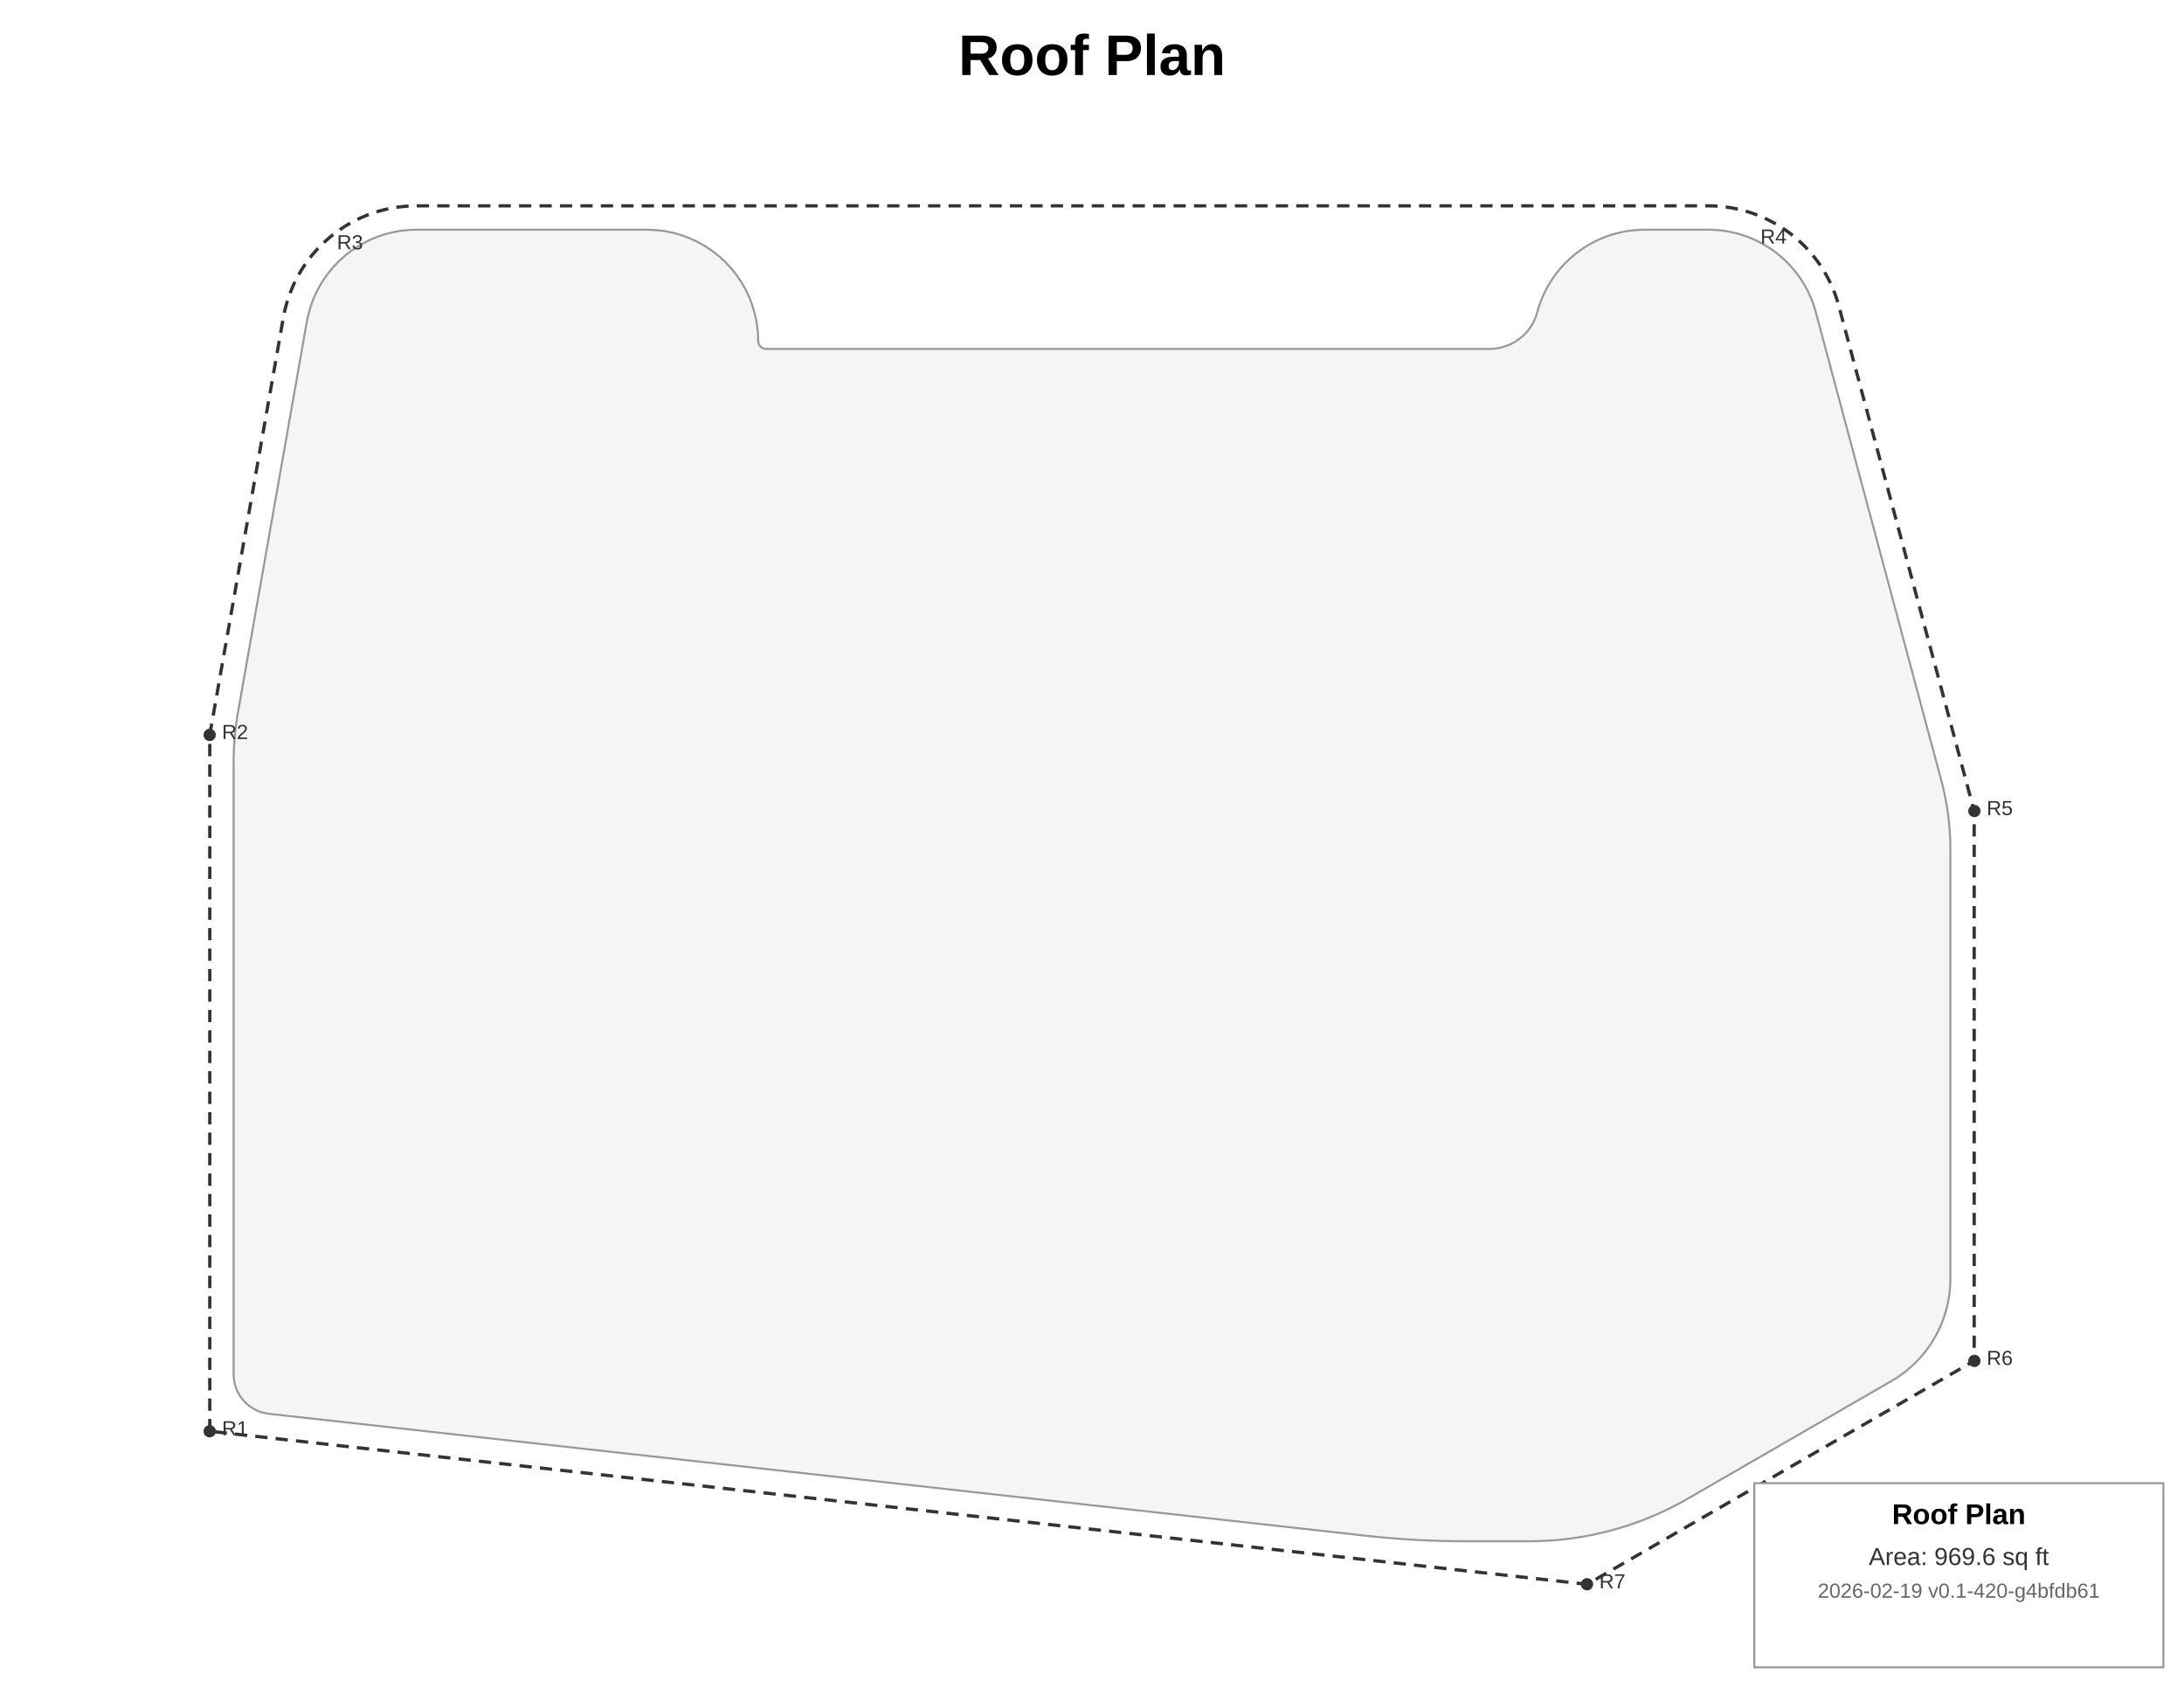
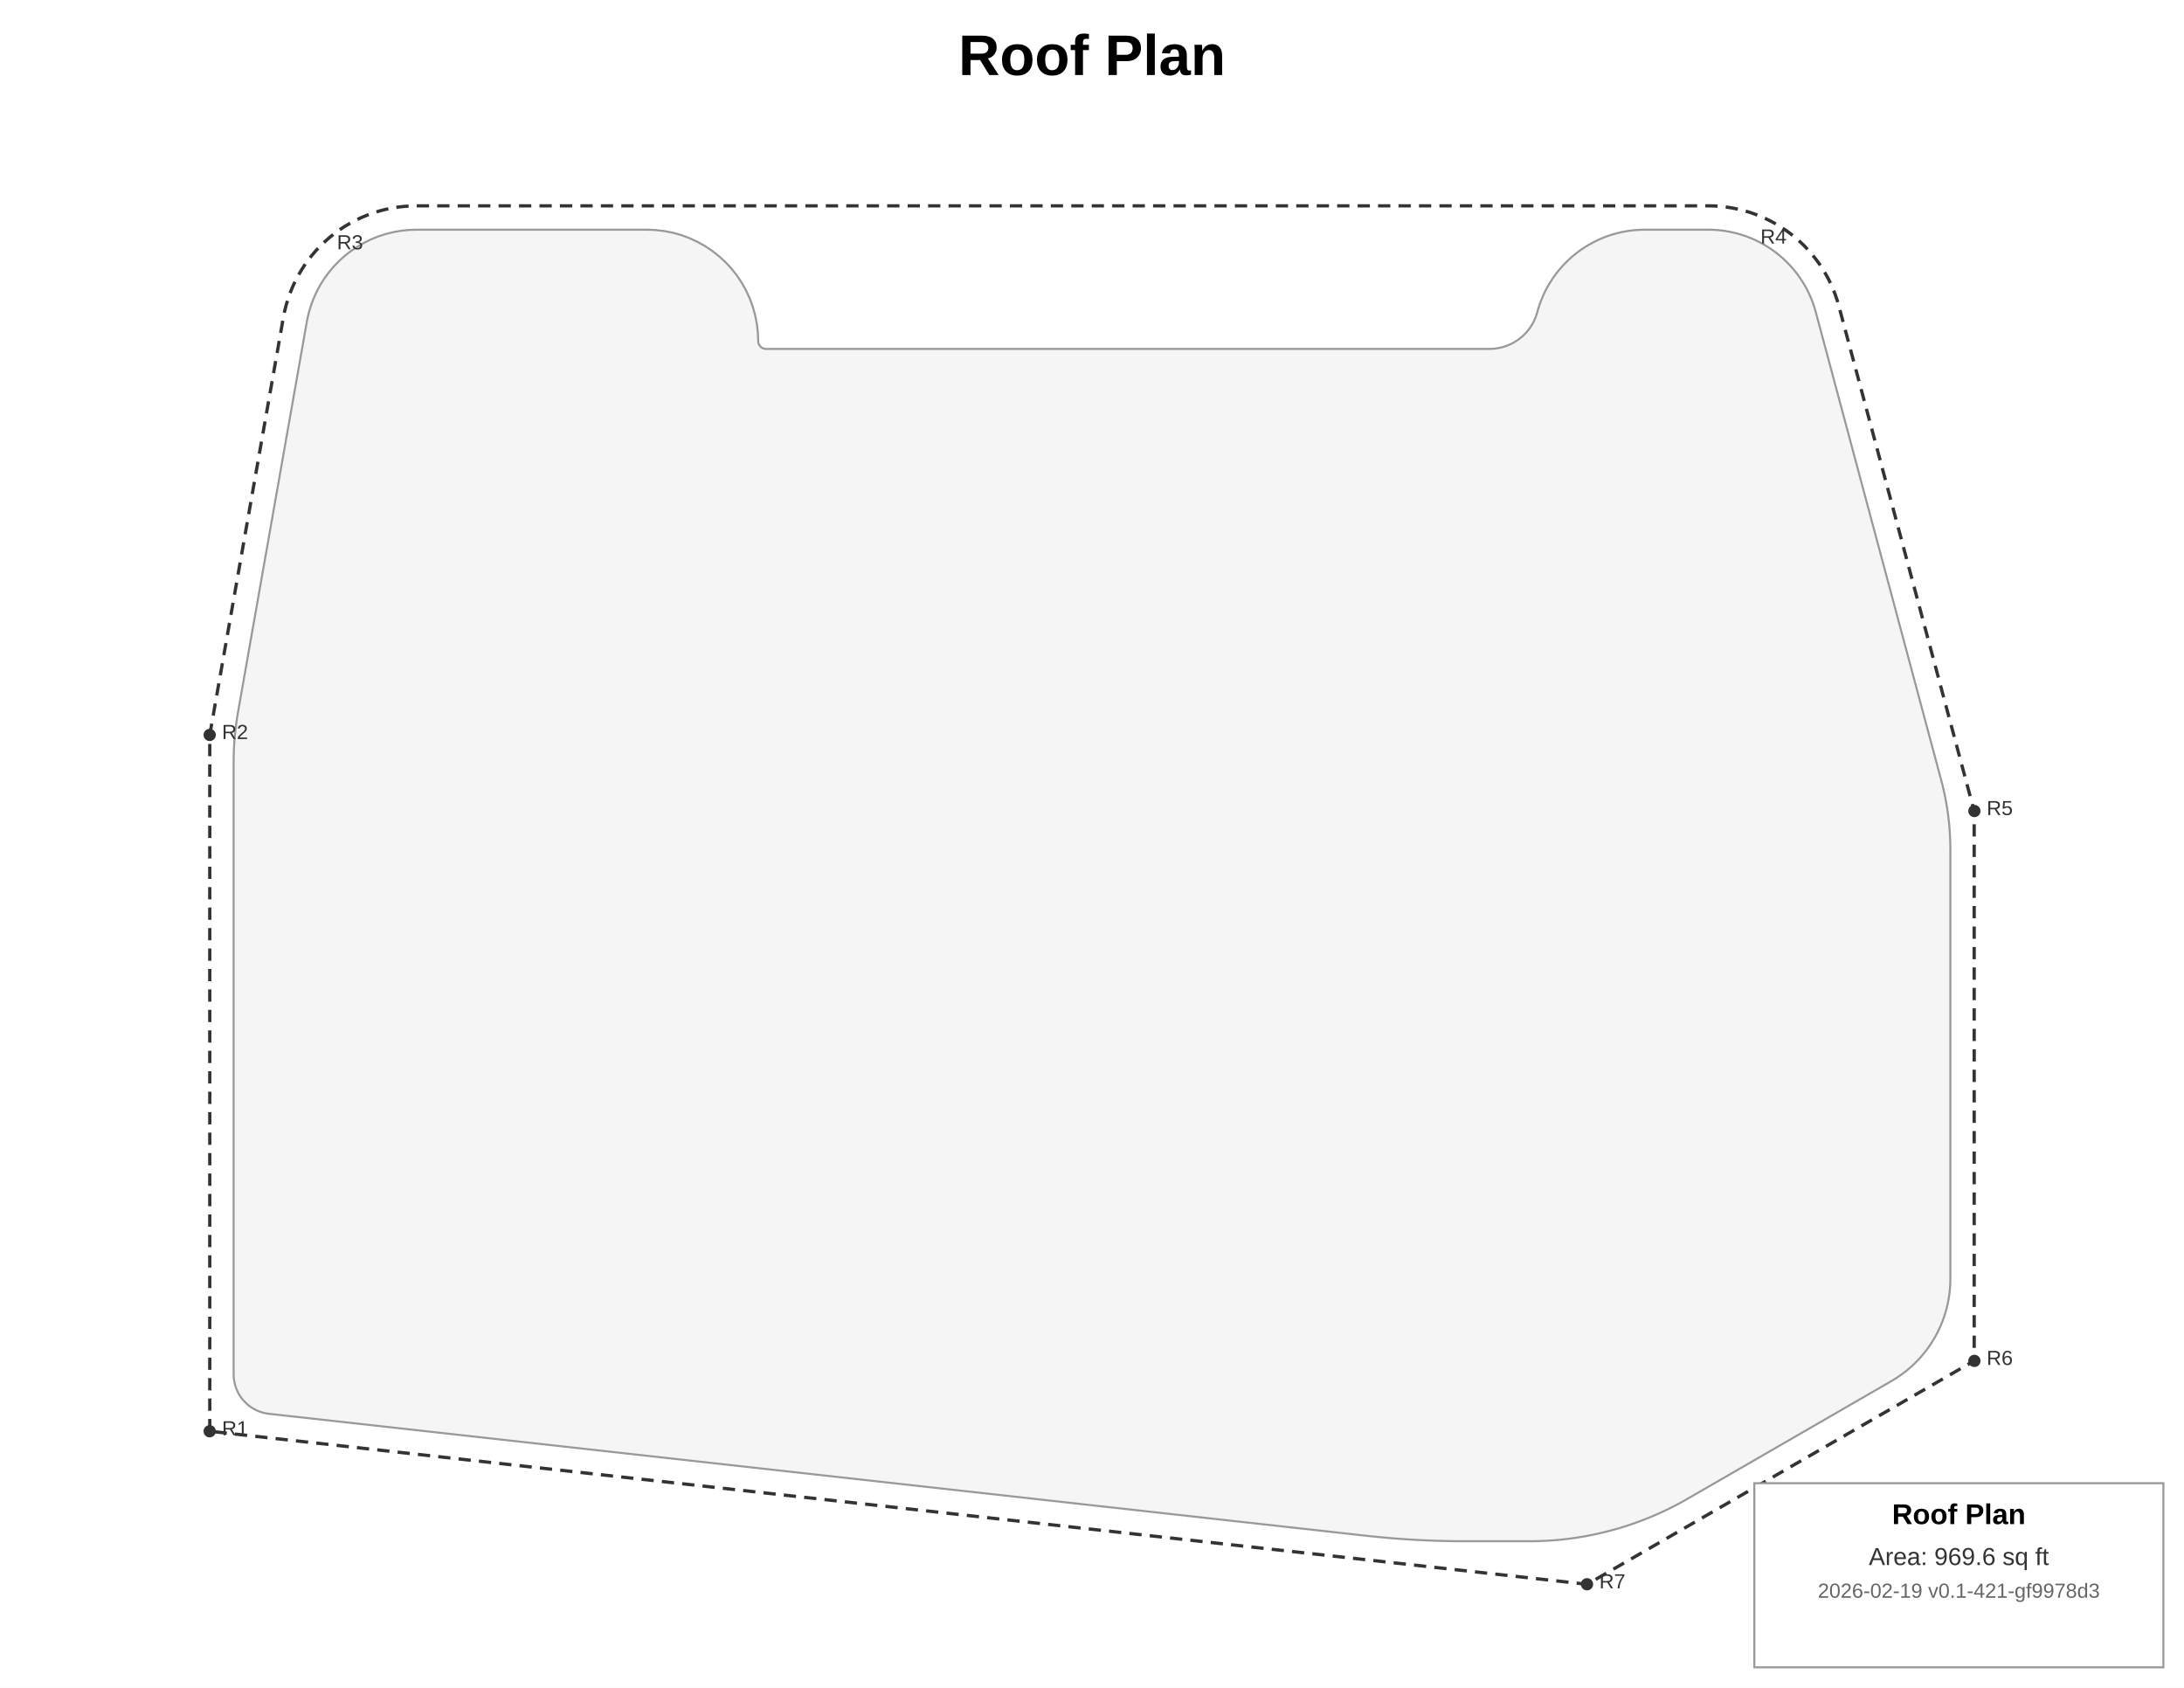
<svg xmlns="http://www.w3.org/2000/svg" width="792" height="612" viewBox="94.64 136.96 533.90 412.56">
  <rect x="94.64" y="136.96" width="533.90" height="412.56" fill="white" />
  <text x="361.6" y="155.3" text-anchor="middle" font-family="Arial" font-size="14" font-weight="bold">Roof Plan</text>
  <polygon points="160.39,482.54 159.69,482.43 159.00,482.28 158.32,482.08 157.66,481.82 157.02,481.52 156.40,481.17 155.81,480.78 155.25,480.35 154.72,479.87 154.23,479.36 153.78,478.82 153.36,478.24 152.99,477.63 152.67,477.00 152.39,476.35 152.16,475.68 151.99,474.99 151.86,474.30 151.78,473.59 151.75,472.88 151.75,323.28 151.76,322.66 151.76,322.04 151.78,321.43 151.80,320.81 151.82,320.19 151.85,319.58 151.88,318.96 151.93,318.35 151.97,317.73 152.02,317.12 152.08,316.50 152.14,315.89 152.21,315.28 152.28,314.66 152.36,314.05 152.44,313.44 152.53,312.83 152.62,312.22 152.72,311.61 152.83,311.00 169.65,215.58 170.05,213.72 170.57,211.90 171.22,210.11 171.99,208.38 172.88,206.70 173.89,205.09 175.01,203.56 176.23,202.10 177.55,200.74 178.96,199.47 180.45,198.30 182.03,197.24 183.67,196.29 185.38,195.45 187.14,194.74 188.94,194.16 190.79,193.70 192.65,193.37 194.54,193.17 196.44,193.10 252.79,193.10 254.92,193.19 257.04,193.44 259.14,193.85 261.19,194.43 263.19,195.17 265.13,196.07 267.00,197.11 268.77,198.30 270.45,199.62 272.02,201.07 273.47,202.64 274.79,204.31 275.98,206.09 277.02,207.95 277.92,209.89 278.65,211.90 279.23,213.95 279.65,216.05 279.90,218.17 279.99,220.30 279.99,220.46 280.01,220.61 280.04,220.76 280.08,220.90 280.13,221.05 280.20,221.19 280.27,221.32 280.36,221.45 280.45,221.57 280.56,221.68 280.67,221.78 280.79,221.88 280.91,221.96 281.05,222.03 281.19,222.10 281.33,222.15 281.48,222.19 281.63,222.22 281.78,222.24 281.93,222.25 458.74,222.25 459.53,222.22 460.32,222.14 461.10,222.01 461.87,221.83 462.63,221.60 463.37,221.32 464.10,221.00 464.80,220.62 465.47,220.20 466.11,219.74 466.73,219.24 467.31,218.70 467.85,218.12 468.35,217.50 468.81,216.86 469.23,216.19 469.61,215.49 469.93,214.76 470.21,214.02 470.44,213.26 470.77,212.12 471.16,211.00 471.59,209.89 472.06,208.81 472.59,207.74 473.16,206.70 473.78,205.69 474.43,204.70 475.14,203.74 475.88,202.82 476.66,201.93 477.48,201.07 478.34,200.25 479.23,199.47 480.16,198.72 481.11,198.02 482.10,197.36 483.12,196.75 484.16,196.18 485.22,195.65 486.31,195.17 487.41,194.74 488.54,194.36 489.68,194.03 490.83,193.75 491.99,193.52 493.17,193.33 494.35,193.21 495.53,193.13 496.72,193.10 512.26,193.10 513.45,193.13 514.63,193.21 515.81,193.33 516.98,193.52 518.15,193.75 519.30,194.03 520.44,194.36 521.56,194.74 522.67,195.17 523.76,195.65 524.82,196.18 525.86,196.75 526.87,197.36 527.86,198.02 528.82,198.72 529.74,199.47 530.64,200.25 531.49,201.07 532.31,201.93 533.10,202.82 533.84,203.74 534.54,204.70 535.20,205.69 535.82,206.70 536.39,207.74 536.91,208.81 537.39,209.89 537.82,211.00 538.20,212.12 538.53,213.26 569.19,327.67 569.26,327.95 569.34,328.23 569.41,328.50 569.48,328.78 569.55,329.06 569.61,329.34 569.68,329.62 569.74,329.89 569.81,330.17 569.87,330.45 569.93,330.73 569.99,331.01 570.05,331.29 570.11,331.57 570.16,331.85 570.22,332.13 570.27,332.42 570.33,332.70 570.38,332.98 570.43,333.26 570.48,333.54 570.53,333.82 570.57,334.11 570.62,334.39 570.66,334.67 570.70,334.95 570.75,335.24 570.79,335.52 570.83,335.80 570.86,336.09 570.90,336.37 570.94,336.66 570.97,336.94 571.00,337.22 571.04,337.51 571.07,337.79 571.10,338.08 571.12,338.36 571.15,338.65 571.18,338.93 571.20,339.22 571.22,339.50 571.24,339.79 571.27,340.07 571.28,340.36 571.30,340.65 571.32,340.93 571.34,341.22 571.35,341.50 571.36,341.79 571.37,342.08 571.39,342.36 571.39,342.65 571.40,342.93 571.41,343.22 571.42,343.51 571.42,343.79 571.42,344.08 571.42,344.36 571.43,344.65 571.43,449.57 571.39,451.08 571.27,452.58 571.07,454.08 570.80,455.56 570.44,457.03 570.01,458.48 569.51,459.90 568.93,461.30 568.28,462.66 567.56,463.98 566.77,465.27 565.92,466.52 565.00,467.71 564.02,468.86 562.98,469.96 561.89,471.00 560.74,471.98 559.54,472.89 558.30,473.75 557.01,474.54 506.53,503.68 504.78,504.64 503.01,505.55 501.22,506.41 499.41,507.23 497.57,508.00 495.72,508.73 493.85,509.40 491.96,510.03 490.05,510.61 488.14,511.14 486.20,511.62 484.26,512.05 482.31,512.44 480.35,512.77 478.37,513.05 476.40,513.28 474.42,513.46 472.43,513.58 470.44,513.66 468.45,513.69 452.91,513.69 452.50,513.68 452.09,513.68 451.69,513.68 451.28,513.68 450.88,513.68 450.47,513.67 450.06,513.67 449.66,513.66 449.25,513.65 448.85,513.65 448.44,513.64 448.03,513.63 447.63,513.62 447.22,513.61 446.82,513.60 446.41,513.59 446.00,513.58 445.60,513.56 445.19,513.55 444.79,513.54 444.38,513.52 443.97,513.50 443.57,513.49 443.16,513.47 442.76,513.45 442.35,513.43 441.95,513.41 441.54,513.39 441.14,513.37 440.73,513.35 440.32,513.33 439.92,513.30 439.51,513.28 439.11,513.25 438.70,513.23 438.30,513.20 437.89,513.17 437.49,513.14 437.08,513.12 436.68,513.09 436.27,513.06 435.87,513.02 435.46,512.99 435.06,512.96 434.65,512.93 434.25,512.89 433.84,512.86 433.44,512.82 433.03,512.79 432.63,512.75 432.23,512.71 431.82,512.67 431.42,512.63 431.01,512.59 430.61,512.55 430.21,512.51 429.80,512.47 429.40,512.43 428.99,512.38 428.59,512.34" fill="rgba(220,220,220,0.3)" stroke="#999" stroke-width="0.5" />
  <polygon points="145.92,486.80 145.92,316.58 163.91,214.57 164.21,213.06 164.59,211.57 165.03,210.10 165.54,208.65 166.11,207.22 166.75,205.82 167.46,204.46 168.23,203.13 169.06,201.83 169.95,200.58 170.89,199.37 171.89,198.20 172.95,197.08 174.06,196.02 175.21,195.00 176.41,194.04 177.65,193.14 178.94,192.29 180.26,191.51 181.62,190.79 183.01,190.13 184.42,189.54 185.87,189.01 187.34,188.55 188.82,188.16 190.33,187.84 191.84,187.59 193.37,187.42 194.90,187.31 196.44,187.27 512.26,187.27 513.70,187.30 515.14,187.40 516.57,187.56 518.00,187.78 519.41,188.06 520.81,188.40 522.19,188.80 523.56,189.27 524.90,189.79 526.22,190.37 527.51,191.01 528.77,191.70 530.01,192.45 531.20,193.25 532.37,194.10 533.49,195.00 534.57,195.95 535.62,196.95 536.61,197.99 537.56,199.07 538.46,200.20 539.32,201.36 540.12,202.56 540.86,203.79 541.56,205.05 542.20,206.34 542.78,207.66 543.30,209.01 543.76,210.37 544.16,211.75 577.25,335.25 577.25,469.58 482.64,524.21" fill="none" stroke="#333" stroke-width="0.8" stroke-dasharray="3,2" />
  <circle cx="145.9" cy="486.8" r="1.5" fill="#333" stroke="none" />
  <text x="148.9" y="487.8" font-family="Arial" font-size="5" fill="#333">R1</text>
  <circle cx="145.9" cy="316.6" r="1.5" fill="#333" stroke="none" />
  <text x="148.9" y="317.6" font-family="Arial" font-size="5" fill="#333">R2</text>
  <circle cx="577.3" cy="335.2" r="1.5" fill="#333" stroke="none" />
  <text x="580.3" y="336.2" font-family="Arial" font-size="5" fill="#333">R5</text>
  <circle cx="577.3" cy="469.6" r="1.5" fill="#333" stroke="none" />
  <text x="580.3" y="470.6" font-family="Arial" font-size="5" fill="#333">R6</text>
  <circle cx="482.6" cy="524.2" r="1.5" fill="#333" stroke="none" />
  <text x="485.6" y="525.2" font-family="Arial" font-size="5" fill="#333">R7</text>
  <text x="180.2" y="197.9" text-anchor="middle" font-family="Arial" font-size="5" fill="#333">R3</text>
  <text x="528.2" y="196.5" text-anchor="middle" font-family="Arial" font-size="5" fill="#333">R4</text>
  <rect x="523.5" y="499.5" width="100" height="45" fill="white" stroke="#999" stroke-width="0.5" />
  <text x="573.5" y="509.5" text-anchor="middle" font-family="Arial" font-size="7" font-weight="bold">Roof Plan</text>
  <text x="573.5" y="519.5" text-anchor="middle" font-family="Arial" font-size="6" fill="#333">Area: 969.6 sq ft</text>
-   <text x="573.5" y="527.5" text-anchor="middle" font-family="Arial" font-size="5" fill="#666">2026-02-19  v0.1-420-g4bfdb61</text>
+   <text x="573.5" y="527.5" text-anchor="middle" font-family="Arial" font-size="5" fill="#666">2026-02-19  v0.1-421-gf9978d3</text>
</svg>
